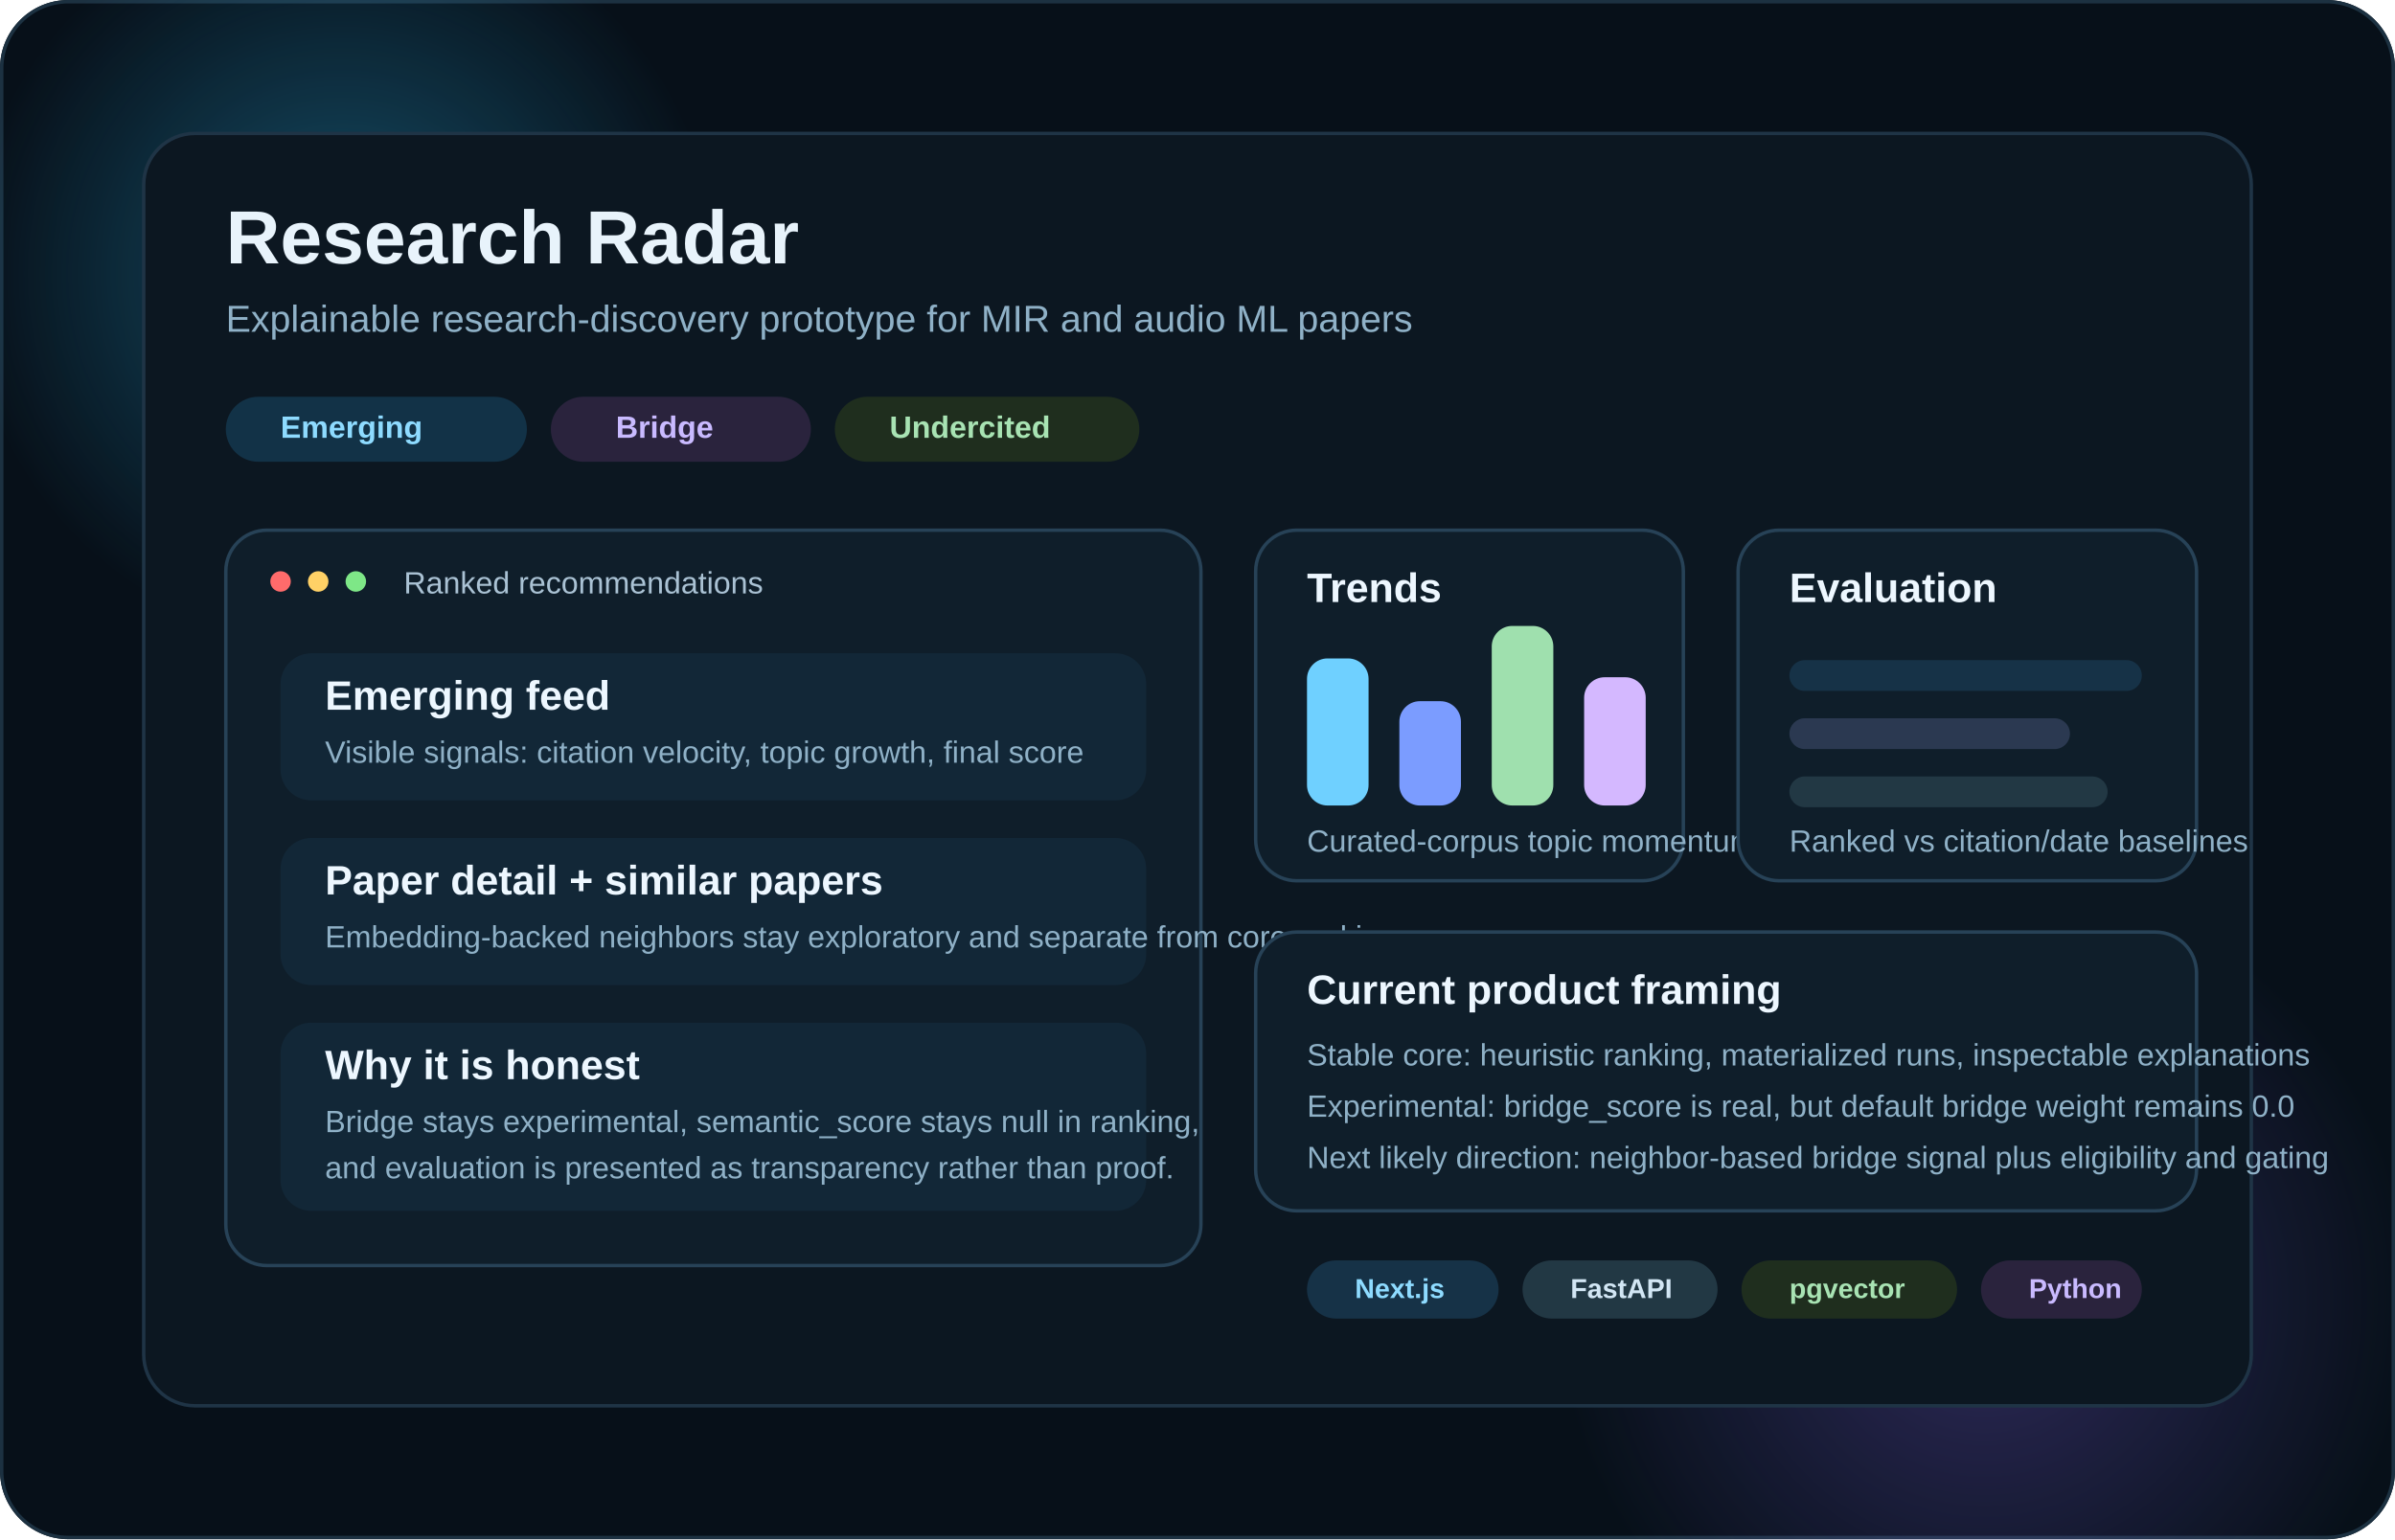
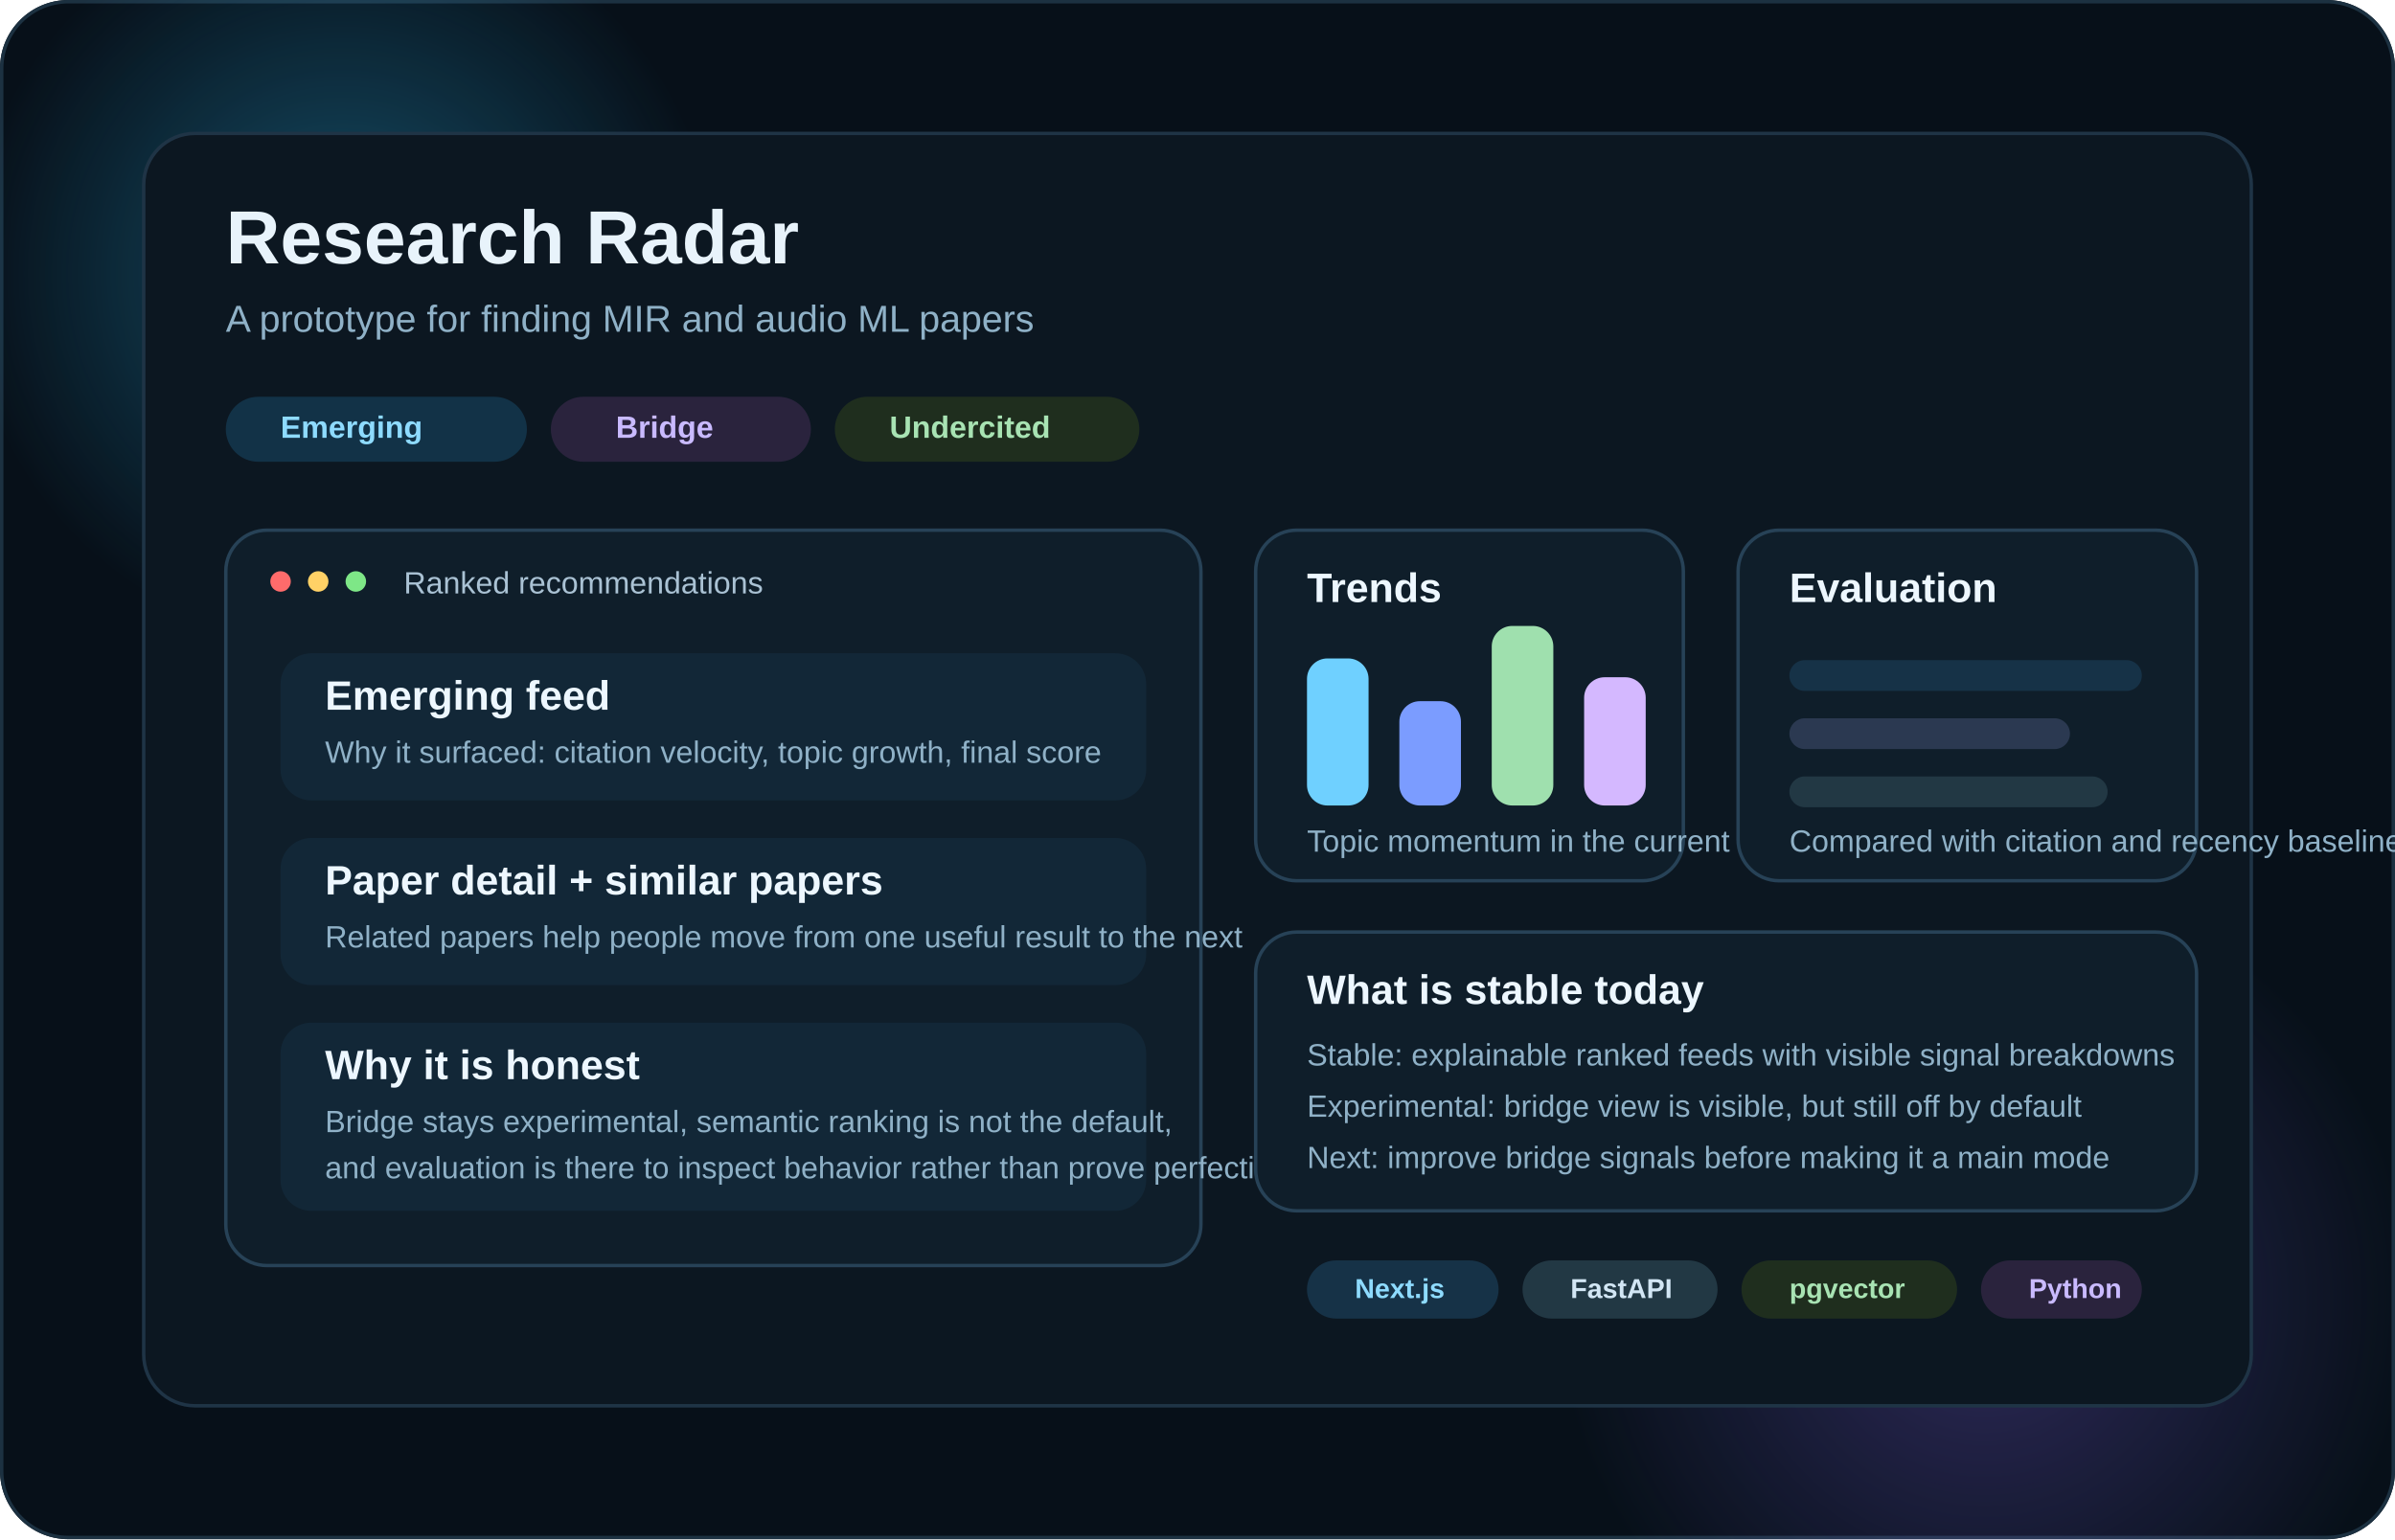
<svg xmlns="http://www.w3.org/2000/svg" width="1400" height="900" viewBox="0 0 1400 900" fill="none">
  <rect width="1400" height="900" rx="40" fill="#071019" />
  <rect x="1" y="1" width="1398" height="898" rx="39" stroke="#1C3141" stroke-width="2" />
  <circle cx="200" cy="160" r="220" fill="url(#glowA)" opacity="0.35" />
  <circle cx="1160" cy="760" r="250" fill="url(#glowB)" opacity="0.28" />
  <rect x="84" y="78" width="1232" height="744" rx="30" fill="#0C1721" stroke="#1F3446" stroke-width="2" />
  <text x="132" y="154" fill="#E8F3FB" font-family="Arial, sans-serif" font-size="44" font-weight="700">Research Radar</text>
-   <text x="132" y="194" fill="#8FB1C7" font-family="Arial, sans-serif" font-size="22">Explainable research-discovery prototype for MIR and audio ML papers</text>
+   <text x="132" y="194" fill="#8FB1C7" font-family="Arial, sans-serif" font-size="22">A prototype for finding MIR and audio ML papers</text>
  <rect x="132" y="232" width="176" height="38" rx="19" fill="#123247" />
  <text x="164" y="256" fill="#8EDBFF" font-family="Arial, sans-serif" font-size="18" font-weight="700">Emerging</text>
  <rect x="322" y="232" width="152" height="38" rx="19" fill="#2A233D" />
  <text x="360" y="256" fill="#C9BAFF" font-family="Arial, sans-serif" font-size="18" font-weight="700">Bridge</text>
  <rect x="488" y="232" width="178" height="38" rx="19" fill="#1F2E1E" />
  <text x="520" y="256" fill="#A8E3B3" font-family="Arial, sans-serif" font-size="18" font-weight="700">Undercited</text>
  <rect x="132" y="310" width="570" height="430" rx="24" fill="#0F1E2A" stroke="#274257" stroke-width="2" />
  <circle cx="164" cy="340" r="6" fill="#FF6B6B" />
  <circle cx="186" cy="340" r="6" fill="#FFD166" />
  <circle cx="208" cy="340" r="6" fill="#7EE787" />
  <text x="236" y="347" fill="#AAC2D4" font-family="Arial, sans-serif" font-size="18">Ranked recommendations</text>
  <rect x="164" y="382" width="506" height="86" rx="18" fill="#122737" />
  <text x="190" y="415" fill="#EDF7FF" font-family="Arial, sans-serif" font-size="24" font-weight="700">Emerging feed</text>
-   <text x="190" y="446" fill="#8FB1C7" font-family="Arial, sans-serif" font-size="18">Visible signals: citation velocity, topic growth, final score</text>
+   <text x="190" y="446" fill="#8FB1C7" font-family="Arial, sans-serif" font-size="18">Why it surfaced: citation velocity, topic growth, final score</text>
  <rect x="164" y="490" width="506" height="86" rx="18" fill="#122737" />
  <text x="190" y="523" fill="#EDF7FF" font-family="Arial, sans-serif" font-size="24" font-weight="700">Paper detail + similar papers</text>
-   <text x="190" y="554" fill="#8FB1C7" font-family="Arial, sans-serif" font-size="18">Embedding-backed neighbors stay exploratory and separate from core ranking</text>
+   <text x="190" y="554" fill="#8FB1C7" font-family="Arial, sans-serif" font-size="18">Related papers help people move from one useful result to the next</text>
  <rect x="164" y="598" width="506" height="110" rx="18" fill="#122737" />
  <text x="190" y="631" fill="#EDF7FF" font-family="Arial, sans-serif" font-size="24" font-weight="700">Why it is honest</text>
-   <text x="190" y="662" fill="#8FB1C7" font-family="Arial, sans-serif" font-size="18">Bridge stays experimental, semantic_score stays null in ranking,</text>
-   <text x="190" y="689" fill="#8FB1C7" font-family="Arial, sans-serif" font-size="18">and evaluation is presented as transparency rather than proof.</text>
+   <text x="190" y="662" fill="#8FB1C7" font-family="Arial, sans-serif" font-size="18">Bridge stays experimental, semantic ranking is not the default,</text>
+   <text x="190" y="689" fill="#8FB1C7" font-family="Arial, sans-serif" font-size="18">and evaluation is there to inspect behavior rather than prove perfection.</text>
  <rect x="734" y="310" width="250" height="205" rx="24" fill="#0F1E2A" stroke="#274257" stroke-width="2" />
  <text x="764" y="352" fill="#EDF7FF" font-family="Arial, sans-serif" font-size="24" font-weight="700">Trends</text>
  <rect x="764" y="385" width="36" height="86" rx="12" fill="#6FD0FF" />
  <rect x="818" y="410" width="36" height="61" rx="12" fill="#7B9CFF" />
  <rect x="872" y="366" width="36" height="105" rx="12" fill="#9FE0AE" />
  <rect x="926" y="396" width="36" height="75" rx="12" fill="#D4B8FF" />
-   <text x="764" y="498" fill="#8FB1C7" font-family="Arial, sans-serif" font-size="18">Curated-corpus topic momentum</text>
+   <text x="764" y="498" fill="#8FB1C7" font-family="Arial, sans-serif" font-size="18">Topic momentum in the current dataset</text>
  <rect x="1016" y="310" width="268" height="205" rx="24" fill="#0F1E2A" stroke="#274257" stroke-width="2" />
  <text x="1046" y="352" fill="#EDF7FF" font-family="Arial, sans-serif" font-size="24" font-weight="700">Evaluation</text>
  <rect x="1046" y="386" width="206" height="18" rx="9" fill="#163247" />
  <rect x="1046" y="420" width="164" height="18" rx="9" fill="#2B3951" />
  <rect x="1046" y="454" width="186" height="18" rx="9" fill="#223844" />
-   <text x="1046" y="498" fill="#8FB1C7" font-family="Arial, sans-serif" font-size="18">Ranked vs citation/date baselines</text>
+   <text x="1046" y="498" fill="#8FB1C7" font-family="Arial, sans-serif" font-size="18">Compared with citation and recency baselines</text>
  <rect x="734" y="545" width="550" height="163" rx="24" fill="#0F1E2A" stroke="#274257" stroke-width="2" />
-   <text x="764" y="587" fill="#EDF7FF" font-family="Arial, sans-serif" font-size="24" font-weight="700">Current product framing</text>
-   <text x="764" y="623" fill="#8FB1C7" font-family="Arial, sans-serif" font-size="18">Stable core: heuristic ranking, materialized runs, inspectable explanations</text>
-   <text x="764" y="653" fill="#8FB1C7" font-family="Arial, sans-serif" font-size="18">Experimental: bridge_score is real, but default bridge weight remains 0.0</text>
-   <text x="764" y="683" fill="#8FB1C7" font-family="Arial, sans-serif" font-size="18">Next likely direction: neighbor-based bridge signal plus eligibility and gating</text>
+   <text x="764" y="587" fill="#EDF7FF" font-family="Arial, sans-serif" font-size="24" font-weight="700">What is stable today</text>
+   <text x="764" y="623" fill="#8FB1C7" font-family="Arial, sans-serif" font-size="18">Stable: explainable ranked feeds with visible signal breakdowns</text>
+   <text x="764" y="653" fill="#8FB1C7" font-family="Arial, sans-serif" font-size="18">Experimental: bridge view is visible, but still off by default</text>
+   <text x="764" y="683" fill="#8FB1C7" font-family="Arial, sans-serif" font-size="18">Next: improve bridge signals before making it a main mode</text>
  <rect x="764" y="737" width="112" height="34" rx="17" fill="#163247" />
  <text x="792" y="759" fill="#8EDBFF" font-family="Arial, sans-serif" font-size="16" font-weight="700">Next.js</text>
  <rect x="890" y="737" width="114" height="34" rx="17" fill="#223844" />
  <text x="918" y="759" fill="#D2E6F4" font-family="Arial, sans-serif" font-size="16" font-weight="700">FastAPI</text>
  <rect x="1018" y="737" width="126" height="34" rx="17" fill="#1F2E1E" />
  <text x="1046" y="759" fill="#A8E3B3" font-family="Arial, sans-serif" font-size="16" font-weight="700">pgvector</text>
  <rect x="1158" y="737" width="94" height="34" rx="17" fill="#2A233D" />
  <text x="1186" y="759" fill="#C9BAFF" font-family="Arial, sans-serif" font-size="16" font-weight="700">Python</text>
  <defs>
    <radialGradient id="glowA" cx="0" cy="0" r="1" gradientUnits="userSpaceOnUse" gradientTransform="translate(200 160) rotate(90) scale(220)">
      <stop stop-color="#2EC5FF" />
      <stop offset="1" stop-color="#2EC5FF" stop-opacity="0" />
    </radialGradient>
    <radialGradient id="glowB" cx="0" cy="0" r="1" gradientUnits="userSpaceOnUse" gradientTransform="translate(1160 760) rotate(90) scale(250)">
      <stop stop-color="#8F6BFF" />
      <stop offset="1" stop-color="#8F6BFF" stop-opacity="0" />
    </radialGradient>
  </defs>
</svg>
